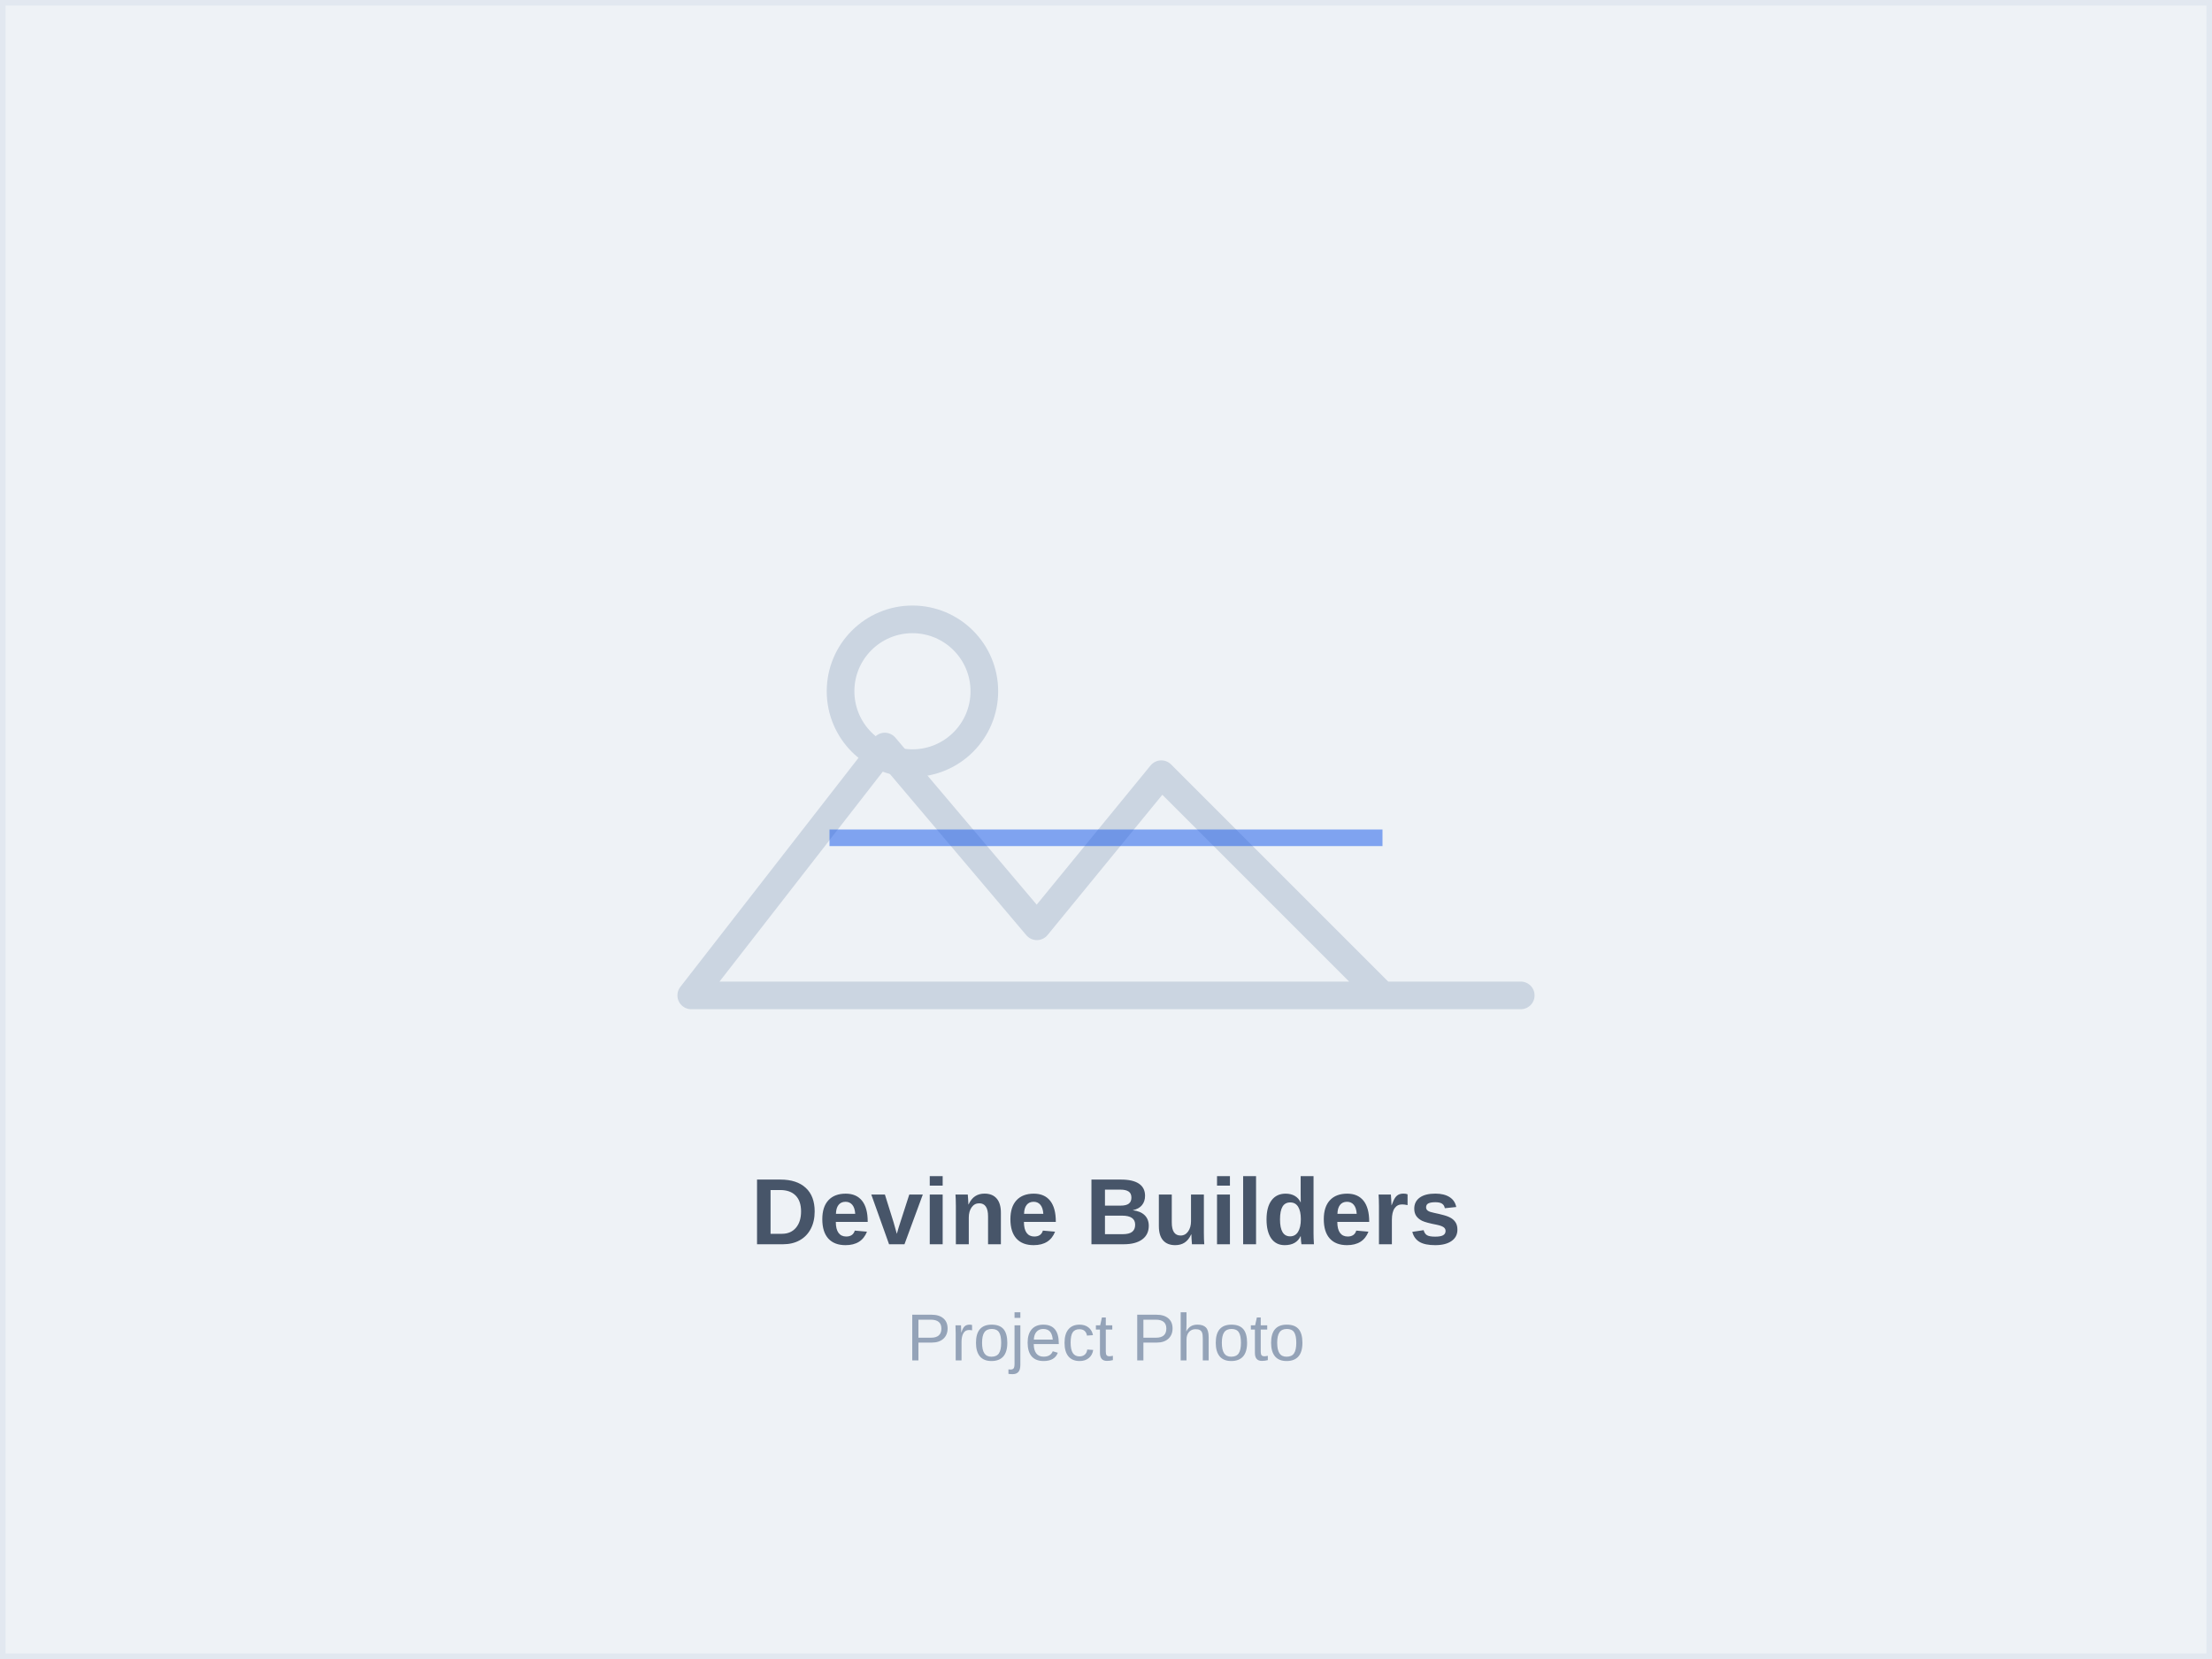
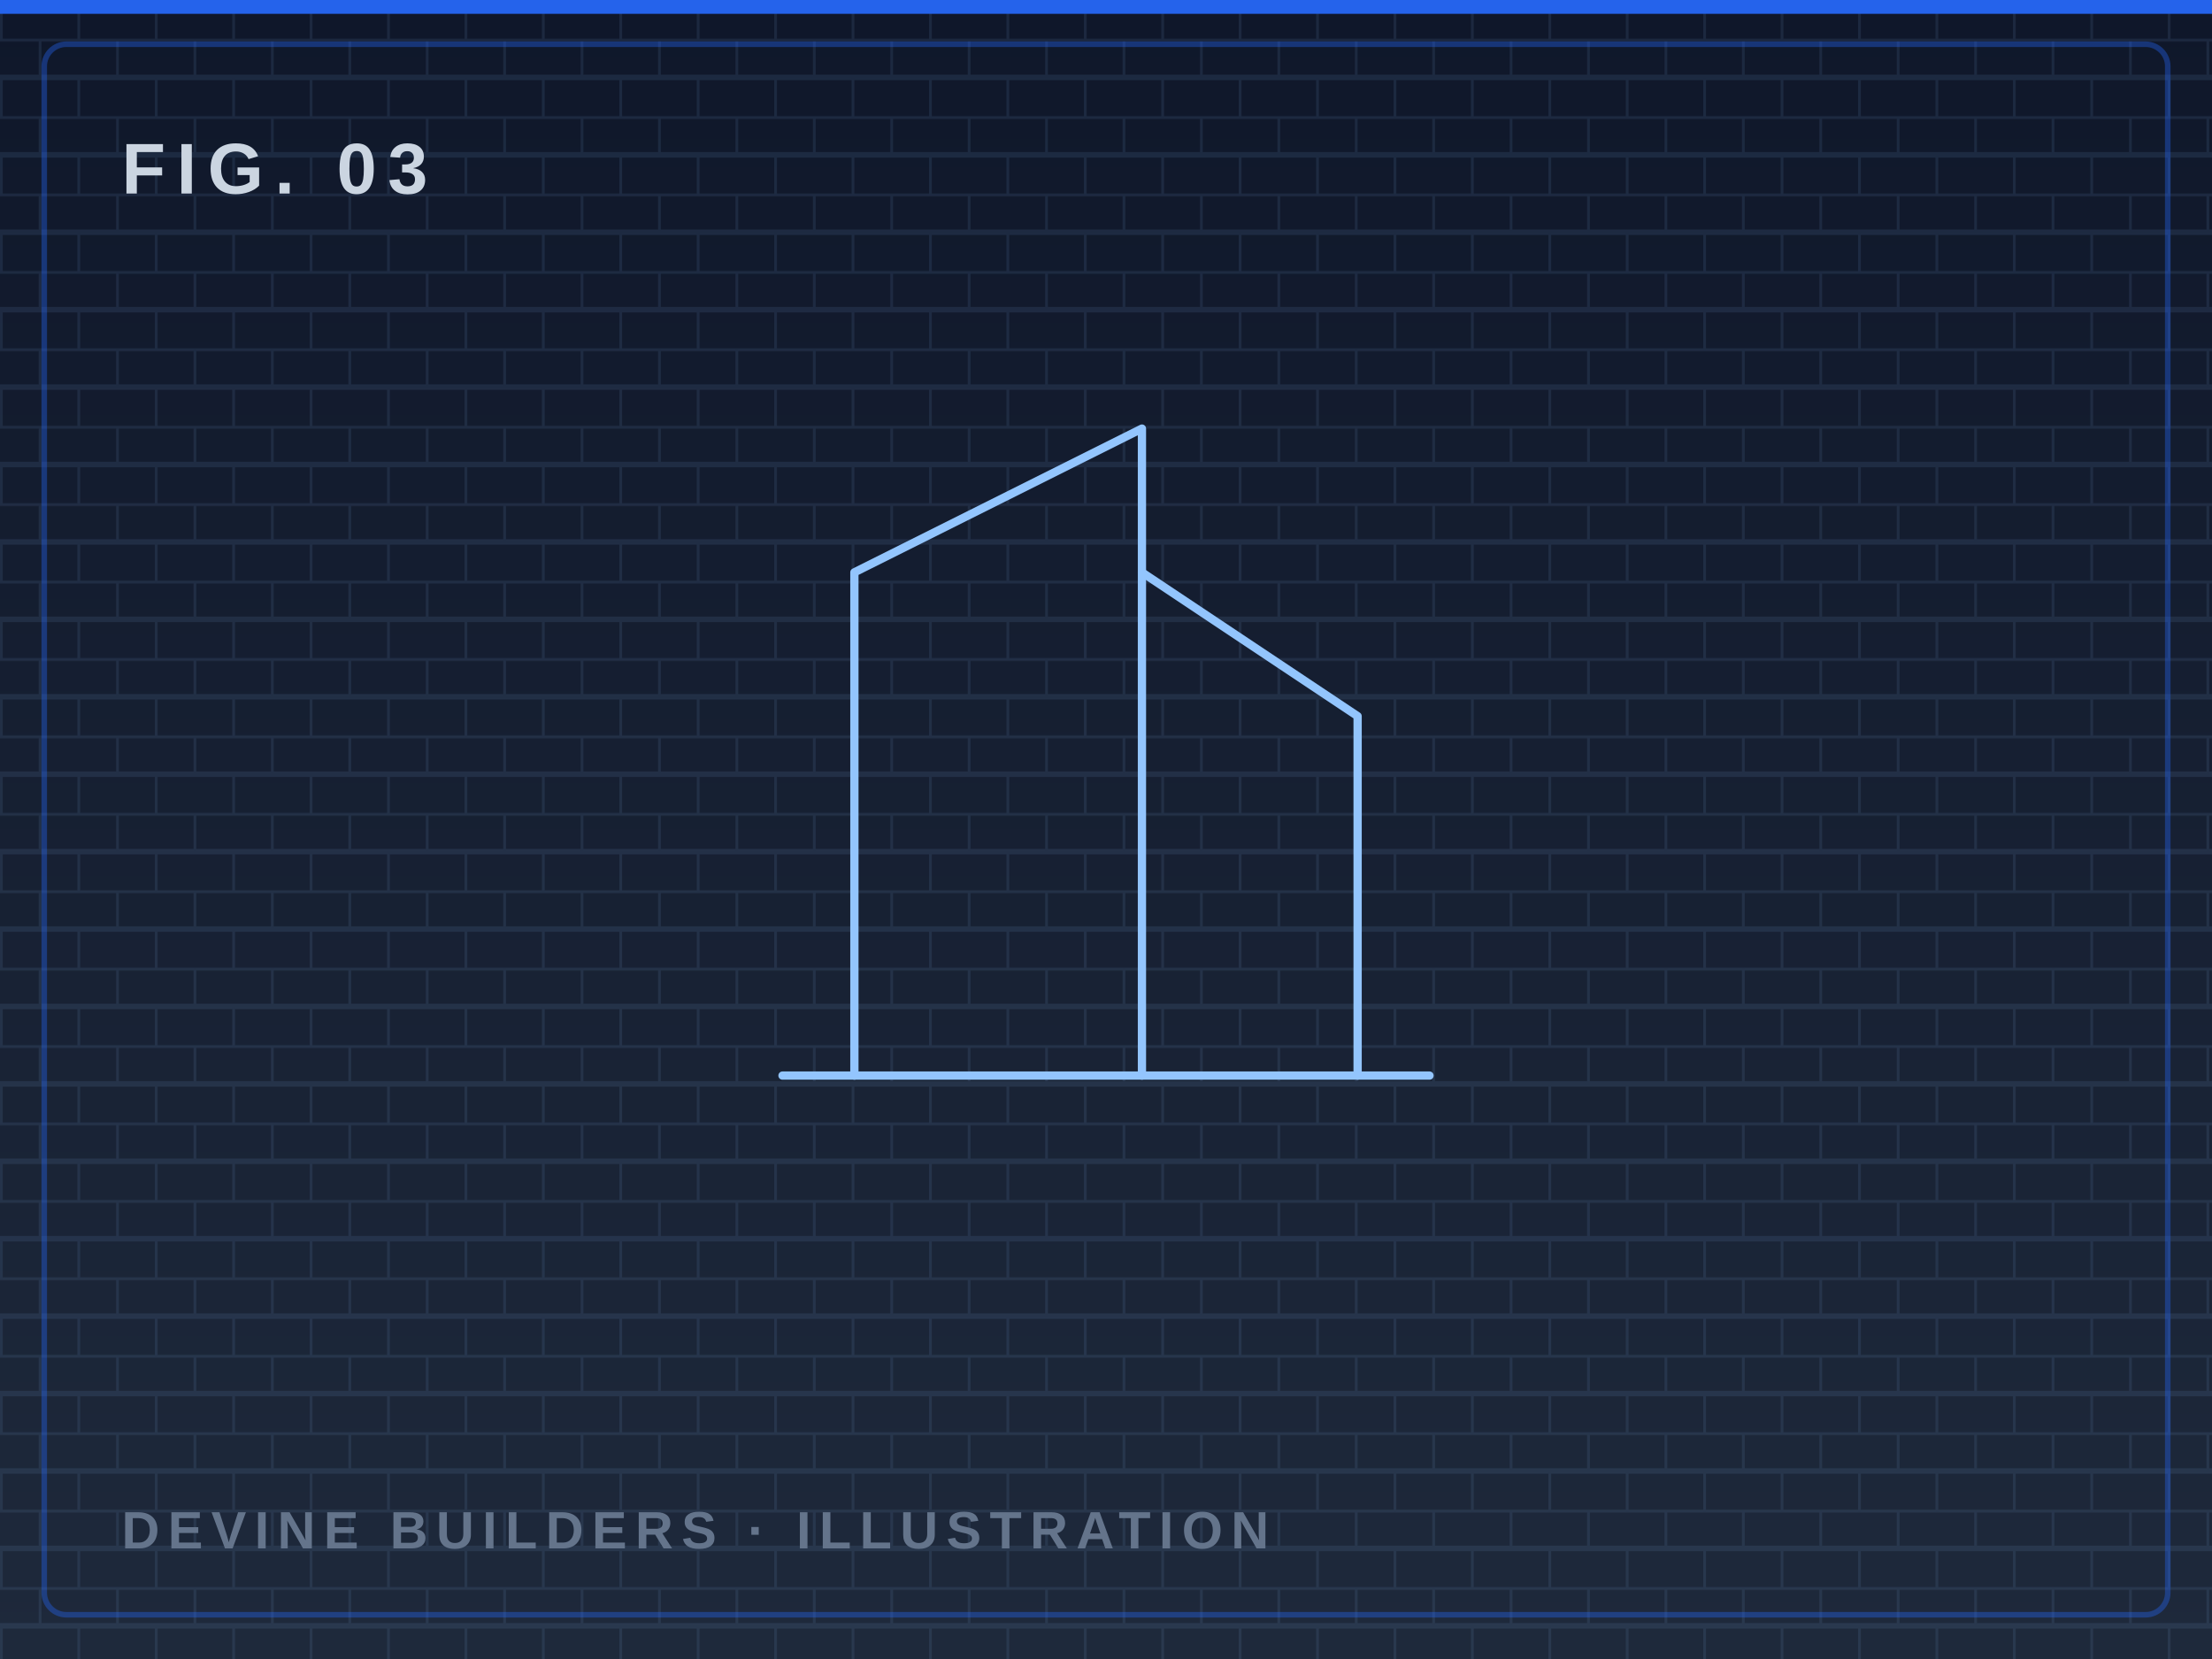
- <svg xmlns="http://www.w3.org/2000/svg" viewBox="0 0 800 600" role="img" aria-label="Devine Builders project photo placeholder">
-   <rect width="800" height="600" fill="#eef2f6" />
-   <rect x="1" y="1" width="798" height="598" fill="none" stroke="#e2e8f0" stroke-width="2" />
-   <g fill="none" stroke="#cbd5e1" stroke-width="10" stroke-linejoin="round" stroke-linecap="round">
-     <path d="M250 360h300M250 360l70-90 55 65 45-55 80 80" />
-     <circle cx="330" cy="250" r="26" />
+ <svg xmlns="http://www.w3.org/2000/svg" viewBox="0 0 800 600" role="img" aria-label="Illustration: full home renovation by Devine Builders">
+   <defs>
+     <linearGradient id="bp" x1="0" y1="0" x2="0" y2="1">
+       <stop offset="0" stop-color="#0f172a" />
+       <stop offset="1" stop-color="#1e293b" />
+     </linearGradient>
+     <pattern id="g" width="56" height="28" patternUnits="userSpaceOnUse">
+       <path d="M0 .5h56M0 14.5h56M0 27.5h56M.5 0v14M28.5 0v14M14.5 14v14M42.5 14v14" fill="none" stroke="#93c5fd" stroke-opacity="0.10" stroke-width="1" />
+     </pattern>
+   </defs>
+   <rect width="800" height="600" fill="url(#bp)" />
+   <rect width="800" height="600" fill="url(#g)" />
+   <rect x="0" y="0" width="800" height="5" fill="#2563eb" />
+   <rect x="16" y="16" width="768" height="568" rx="8" fill="none" stroke="#2563eb" stroke-opacity="0.40" stroke-width="2" />
+   <g transform="translate(400 272) scale(13) translate(-12 -12)" fill="none" stroke="#93c5fd" stroke-width="0.23" stroke-linecap="round" stroke-linejoin="round">
+     <path d="M3 21h18" />
+     <path d="M5 21V7l8-4v18" />
+     <path d="M19 21V11l-6-4" />
  </g>
-   <rect x="300" y="300" width="200" height="6" fill="#2563eb" opacity="0.55" />
-   <text x="400" y="450" text-anchor="middle" font-family="system-ui,Segoe UI,Arial,sans-serif" font-size="34" font-weight="700" fill="#475569">Devine Builders</text>
-   <text x="400" y="492" text-anchor="middle" font-family="system-ui,Segoe UI,Arial,sans-serif" font-size="24" fill="#94a3b8">Project Photo</text>
+   <text x="44" y="70" fill="#cbd5e1" font-family="system-ui,Segoe UI,Arial,sans-serif" font-size="26" font-weight="700" letter-spacing="4">FIG. 03</text>
+   <text x="44" y="560" fill="#64748b" font-family="system-ui,Segoe UI,Arial,sans-serif" font-size="19" font-weight="600" letter-spacing="3">DEVINE BUILDERS · ILLUSTRATION</text>
</svg>
